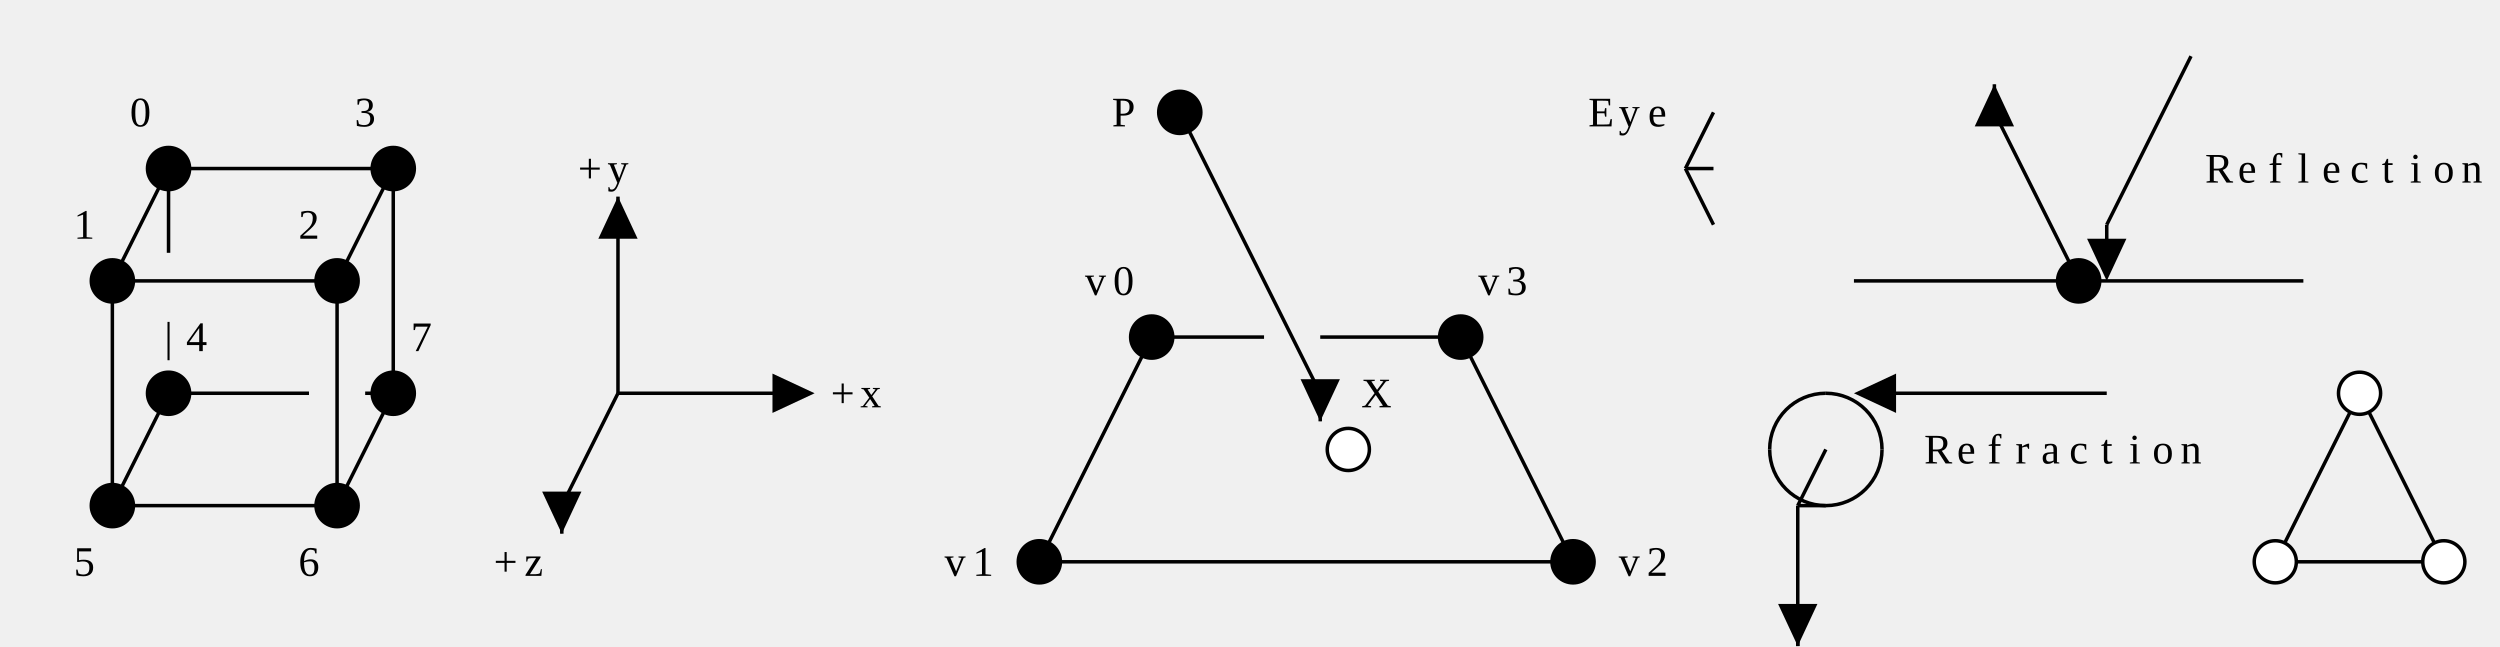
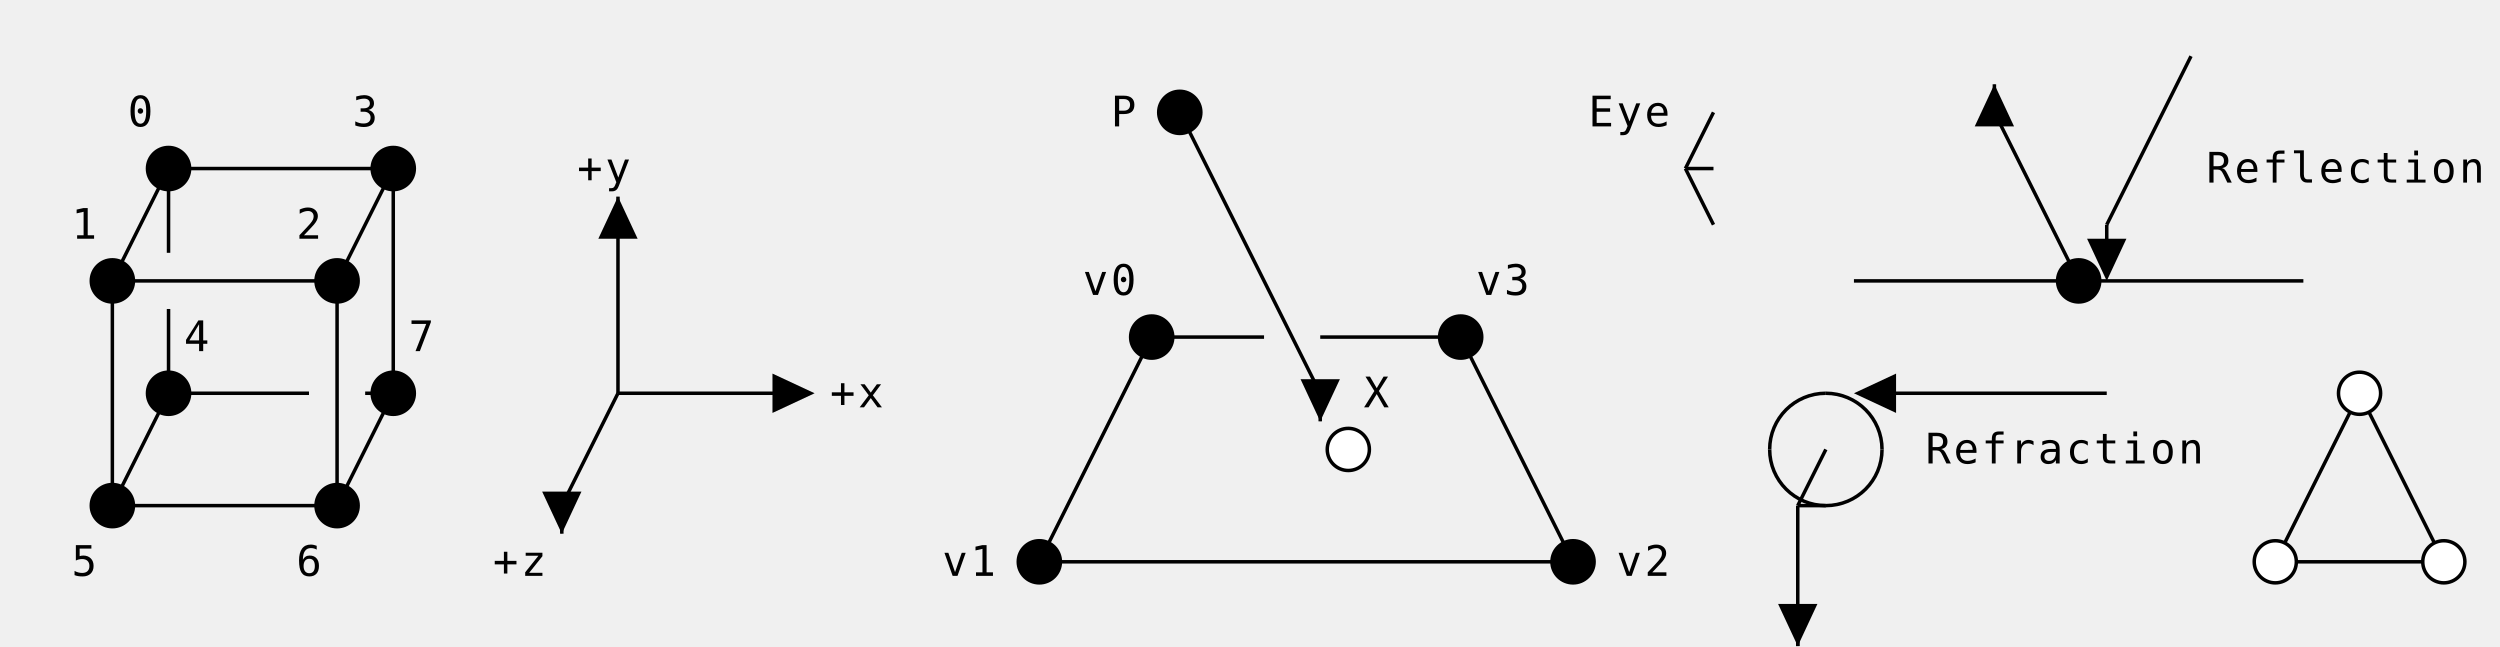
<svg xmlns="http://www.w3.org/2000/svg" class="diagram" version="1.1" height="184" width="712">
  <g transform="translate(8,16)">
    <path d="M 24,64 L 24,128" style="fill:none;stroke:#000;" />
    <path d="M 24,128 L 24,128" style="fill:none;stroke:#000;" />
    <path d="M 40,32 L 40,56" style="fill:none;stroke:#000;" />
+     <path d="M 40,72 L 40,96" style="fill:none;stroke:#000;" />
    <path d="M 40,96 L 40,96" style="fill:none;stroke:#000;" />
    <path d="M 88,64 L 88,128" style="fill:none;stroke:#000;" />
    <path d="M 88,128 L 88,128" style="fill:none;stroke:#000;" />
    <path d="M 104,32 L 104,96" style="fill:none;stroke:#000;" />
    <path d="M 104,96 L 104,96" style="fill:none;stroke:#000;" />
    <path d="M 152,128 L 152,136" style="fill:none;stroke:#000;" />
    <path d="M 168,40 L 168,96" style="fill:none;stroke:#000;" />
    <path d="M 168,96 L 168,96" style="fill:none;stroke:#000;" />
    <path d="M 288,144 L 288,144" style="fill:none;stroke:#000;" />
    <path d="M 320,80 L 320,80" style="fill:none;stroke:#000;" />
    <path d="M 328,16 L 328,16" style="fill:none;stroke:#000;" />
    <path d="M 368,96 L 368,104" style="fill:none;stroke:#000;" />
    <path d="M 376,112 L 376,112" style="fill:none;stroke:#000;" />
    <path d="M 408,80 L 408,80" style="fill:none;stroke:#000;" />
    <path d="M 440,144 L 440,144" style="fill:none;stroke:#000;" />
    <path d="M 472,32 L 472,32" style="fill:none;stroke:#000;" />
    <path d="M 496,112 L 496,112" style="fill:none;stroke:#000;" />
    <path d="M 504,128 L 504,168" style="fill:none;stroke:#000;" />
    <path d="M 504,160 L 504,168" style="fill:none;stroke:#000;" />
    <path d="M 528,112 L 528,112" style="fill:none;stroke:#000;" />
    <path d="M 560,8 L 560,16" style="fill:none;stroke:#000;" />
    <path d="M 584,64 L 584,64" style="fill:none;stroke:#000;" />
    <path d="M 592,48 L 592,56" style="fill:none;stroke:#000;" />
    <path d="M 616,0 L 616,0" style="fill:none;stroke:#000;" />
    <path d="M 640,144 L 640,144" style="fill:none;stroke:#000;" />
    <path d="M 664,96 L 664,96" style="fill:none;stroke:#000;" />
    <path d="M 688,144 L 688,144" style="fill:none;stroke:#000;" />
    <path d="M 616,0 L 616,0" style="fill:none;stroke:#000;" />
    <path d="M 328,16 L 328,16" style="fill:none;stroke:#000;" />
    <path d="M 40,32 L 104,32" style="fill:none;stroke:#000;" />
    <path d="M 104,32 L 104,32" style="fill:none;stroke:#000;" />
    <path d="M 472,32 L 480,32" style="fill:none;stroke:#000;" />
    <path d="M 24,64 L 88,64" style="fill:none;stroke:#000;" />
    <path d="M 88,64 L 88,64" style="fill:none;stroke:#000;" />
    <path d="M 520,64 L 584,64" style="fill:none;stroke:#000;" />
    <path d="M 584,64 L 648,64" style="fill:none;stroke:#000;" />
    <path d="M 320,80 L 352,80" style="fill:none;stroke:#000;" />
    <path d="M 368,80 L 408,80" style="fill:none;stroke:#000;" />
    <path d="M 408,80 L 408,80" style="fill:none;stroke:#000;" />
    <path d="M 40,96 L 80,96" style="fill:none;stroke:#000;" />
    <path d="M 96,96 L 104,96" style="fill:none;stroke:#000;" />
    <path d="M 104,96 L 104,96" style="fill:none;stroke:#000;" />
    <path d="M 168,96 L 216,96" style="fill:none;stroke:#000;" />
    <path d="M 216,96 L 216,96" style="fill:none;stroke:#000;" />
    <path d="M 512,96 L 512,96" style="fill:none;stroke:#000;" />
    <path d="M 0,0 L 0,0" style="fill:none;stroke:#000;" />
    <path d="M 0,0 L 0,0" style="fill:none;stroke:#000;" />
    <path d="M 528,96 L 592,96" style="fill:none;stroke:#000;" />
    <path d="M 664,96 L 664,96" style="fill:none;stroke:#000;" />
    <path d="M 376,112 L 376,112" style="fill:none;stroke:#000;" />
    <path d="M 24,128 L 88,128" style="fill:none;stroke:#000;" />
    <path d="M 88,128 L 88,128" style="fill:none;stroke:#000;" />
    <path d="M 504,128 L 512,128" style="fill:none;stroke:#000;" />
    <path d="M 288,144 L 440,144" style="fill:none;stroke:#000;" />
    <path d="M 440,144 L 440,144" style="fill:none;stroke:#000;" />
    <path d="M 640,144 L 688,144" style="fill:none;stroke:#000;" />
    <path d="M 688,144 L 688,144" style="fill:none;stroke:#000;" />
    <path d="M 24,64 L 40,32" style="fill:none;stroke:#000;" />
    <path d="M 40,32 L 40,32" style="fill:none;stroke:#000;" />
    <path d="M 24,80 L 24,80" style="fill:none;stroke:#000;" />
    <path d="M 40,48 L 40,48" style="fill:none;stroke:#000;" />
    <path d="M 24,96 L 24,96" style="fill:none;stroke:#000;" />
    <path d="M 24,112 L 24,112" style="fill:none;stroke:#000;" />
+     <path d="M 40,80 L 40,80" style="fill:none;stroke:#000;" />
    <path d="M 24,128 L 40,96" style="fill:none;stroke:#000;" />
    <path d="M 40,96 L 40,96" style="fill:none;stroke:#000;" />
    <path d="M 88,64 L 104,32" style="fill:none;stroke:#000;" />
    <path d="M 104,32 L 104,32" style="fill:none;stroke:#000;" />
    <path d="M 88,80 L 88,80" style="fill:none;stroke:#000;" />
    <path d="M 104,48 L 104,48" style="fill:none;stroke:#000;" />
    <path d="M 88,96 L 88,96" style="fill:none;stroke:#000;" />
    <path d="M 104,64 L 104,64" style="fill:none;stroke:#000;" />
    <path d="M 88,112 L 88,112" style="fill:none;stroke:#000;" />
    <path d="M 104,80 L 104,80" style="fill:none;stroke:#000;" />
    <path d="M 88,128 L 104,96" style="fill:none;stroke:#000;" />
    <path d="M 104,96 L 104,96" style="fill:none;stroke:#000;" />
    <path d="M 168,48 L 168,48" style="fill:none;stroke:#000;" />
    <path d="M 168,64 L 168,64" style="fill:none;stroke:#000;" />
    <path d="M 168,80 L 168,80" style="fill:none;stroke:#000;" />
    <path d="M 152,128 L 168,96" style="fill:none;stroke:#000;" />
    <path d="M 168,96 L 168,96" style="fill:none;stroke:#000;" />
    <path d="M 216,96 L 216,96" style="fill:none;stroke:#000;" />
    <path d="M 328,16 L 328,16" style="fill:none;stroke:#000;" />
    <path d="M 288,144 L 320,80" style="fill:none;stroke:#000;" />
    <path d="M 320,80 L 320,80" style="fill:none;stroke:#000;" />
    <path d="M 368,96 L 368,96" style="fill:none;stroke:#000;" />
    <path d="M 376,112 L 376,112" style="fill:none;stroke:#000;" />
    <path d="M 408,80 L 408,80" style="fill:none;stroke:#000;" />
-     <path d="M 0,0 L 0,0" style="fill:none;stroke:#000;" />
    <path d="M 472,32 L 480,16" style="fill:none;stroke:#000;" />
    <path d="M 440,144 L 440,144" style="fill:none;stroke:#000;" />
    <path d="M 496,112 L 496,112" style="fill:none;stroke:#000;" />
    <path d="M 504,128 L 512,112" style="fill:none;stroke:#000;" />
    <path d="M 560,16 L 560,16" style="fill:none;stroke:#000;" />
    <path d="M 504,144 L 504,144" style="fill:none;stroke:#000;" />
    <path d="M 528,96 L 528,96" style="fill:none;stroke:#000;" />
    <path d="M 504,160 L 504,160" style="fill:none;stroke:#000;" />
    <path d="M 0,0 L 0,0" style="fill:none;stroke:#000;" />
    <path d="M 528,112 L 528,112" style="fill:none;stroke:#000;" />
    <path d="M 584,64 L 584,64" style="fill:none;stroke:#000;" />
    <path d="M 0,0 L 0,0" style="fill:none;stroke:#000;" />
    <path d="M 592,48 L 616,0" style="fill:none;stroke:#000;" />
    <path d="M 616,0 L 616,0" style="fill:none;stroke:#000;" />
    <path d="M 640,144 L 664,96" style="fill:none;stroke:#000;" />
    <path d="M 664,96 L 664,96" style="fill:none;stroke:#000;" />
    <path d="M 688,144 L 688,144" style="fill:none;stroke:#000;" />
    <path d="M 24,128 L 24,128" style="fill:none;stroke:#000;" />
    <path d="M 24,112 L 24,112" style="fill:none;stroke:#000;" />
    <path d="M 24,96 L 24,96" style="fill:none;stroke:#000;" />
    <path d="M 24,80 L 24,80" style="fill:none;stroke:#000;" />
    <path d="M 24,64 L 24,64" style="fill:none;stroke:#000;" />
    <path d="M 40,96 L 40,96" style="fill:none;stroke:#000;" />
+     <path d="M 40,80 L 40,80" style="fill:none;stroke:#000;" />
    <path d="M 40,48 L 40,48" style="fill:none;stroke:#000;" />
    <path d="M 40,32 L 40,32" style="fill:none;stroke:#000;" />
    <path d="M 88,128 L 88,128" style="fill:none;stroke:#000;" />
    <path d="M 88,112 L 88,112" style="fill:none;stroke:#000;" />
    <path d="M 88,96 L 88,96" style="fill:none;stroke:#000;" />
    <path d="M 88,80 L 88,80" style="fill:none;stroke:#000;" />
    <path d="M 88,64 L 88,64" style="fill:none;stroke:#000;" />
    <path d="M 104,96 L 104,96" style="fill:none;stroke:#000;" />
    <path d="M 104,80 L 104,80" style="fill:none;stroke:#000;" />
    <path d="M 104,64 L 104,64" style="fill:none;stroke:#000;" />
    <path d="M 104,48 L 104,48" style="fill:none;stroke:#000;" />
    <path d="M 104,32 L 104,32" style="fill:none;stroke:#000;" />
    <path d="M 152,128 L 152,128" style="fill:none;stroke:#000;" />
    <path d="M 168,96 L 168,96" style="fill:none;stroke:#000;" />
    <path d="M 168,80 L 168,80" style="fill:none;stroke:#000;" />
    <path d="M 168,64 L 168,64" style="fill:none;stroke:#000;" />
-     <path d="M 0,0 L 0,0" style="fill:none;stroke:#000;" />
-     <path d="M 0,0 L 0,0" style="fill:none;stroke:#000;" />
    <path d="M 168,48 L 168,48" style="fill:none;stroke:#000;" />
    <path d="M 216,96 L 216,96" style="fill:none;stroke:#000;" />
    <path d="M 288,144 L 288,144" style="fill:none;stroke:#000;" />
    <path d="M 320,80 L 320,80" style="fill:none;stroke:#000;" />
    <path d="M 328,16 L 368,96" style="fill:none;stroke:#000;" />
    <path d="M 368,96 L 368,96" style="fill:none;stroke:#000;" />
    <path d="M 0,0 L 0,0" style="fill:none;stroke:#000;" />
    <path d="M 376,112 L 376,112" style="fill:none;stroke:#000;" />
    <path d="M 408,80 L 440,144" style="fill:none;stroke:#000;" />
    <path d="M 440,144 L 440,144" style="fill:none;stroke:#000;" />
    <path d="M 504,160 L 504,160" style="fill:none;stroke:#000;" />
    <path d="M 504,144 L 504,144" style="fill:none;stroke:#000;" />
    <path d="M 496,112 L 496,112" style="fill:none;stroke:#000;" />
    <path d="M 504,128 L 504,128" style="fill:none;stroke:#000;" />
    <path d="M 472,32 L 480,48" style="fill:none;stroke:#000;" />
    <path d="M 0,0 L 0,0" style="fill:none;stroke:#000;" />
    <path d="M 528,112 L 528,112" style="fill:none;stroke:#000;" />
    <path d="M 528,96 L 528,96" style="fill:none;stroke:#000;" />
    <path d="M 560,16 L 584,64" style="fill:none;stroke:#000;" />
    <path d="M 584,64 L 584,64" style="fill:none;stroke:#000;" />
    <path d="M 592,48 L 592,48" style="fill:none;stroke:#000;" />
    <path d="M 640,144 L 640,144" style="fill:none;stroke:#000;" />
    <path d="M 616,0 L 616,0" style="fill:none;stroke:#000;" />
    <path d="M 664,96 L 688,144" style="fill:none;stroke:#000;" />
    <path d="M 688,144 L 688,144" style="fill:none;stroke:#000;" />
    <polygon points="160,128 148,122.4 148,133.6" style="fill:#000" transform="rotate(90, 152, 128)" />
    <polygon points="176,48 164,42.4 164,53.6" style="fill:#000" transform="rotate(270, 168, 48)" />
    <polygon points="224,96 212,90.4 212,101.6" style="fill:#000" transform="rotate(0, 216, 96)" />
    <polygon points="376,96 364,90.4 364,101.6" style="fill:#000" transform="rotate(90, 368, 96)" />
    <polygon points="512,160 500,154.4 500,165.6" style="fill:#000" transform="rotate(90, 504, 160)" />
    <polygon points="536,96 524,90.4 524,101.6" style="fill:#000" transform="rotate(180, 528, 96)" />
    <polygon points="568,16 556,10.4 556,21.6" style="fill:#000" transform="rotate(270, 560, 16)" />
    <polygon points="608,48 596,42.4 596,53.6" style="fill:#000" transform="rotate(90, 592, 48)" />
    <circle cx="24" cy="64" r="6" style="fill:#000;stroke:#000;" />
    <circle cx="24" cy="128" r="6" style="fill:#000;stroke:#000;" />
    <circle cx="40" cy="32" r="6" style="fill:#000;stroke:#000;" />
    <circle cx="40" cy="96" r="6" style="fill:#000;stroke:#000;" />
    <circle cx="88" cy="64" r="6" style="fill:#000;stroke:#000;" />
    <circle cx="88" cy="128" r="6" style="fill:#000;stroke:#000;" />
    <circle cx="104" cy="32" r="6" style="fill:#000;stroke:#000;" />
    <circle cx="104" cy="96" r="6" style="fill:#000;stroke:#000;" />
    <circle cx="288" cy="144" r="6" style="fill:#000;stroke:#000;" />
    <circle cx="320" cy="80" r="6" style="fill:#000;stroke:#000;" />
    <circle cx="328" cy="16" r="6" style="fill:#000;stroke:#000;" />
    <circle cx="376" cy="112" r="6" style="fill:#fff;stroke:#000;" />
    <circle cx="408" cy="80" r="6" style="fill:#000;stroke:#000;" />
    <circle cx="440" cy="144" r="6" style="fill:#000;stroke:#000;" />
    <circle cx="584" cy="64" r="6" style="fill:#000;stroke:#000;" />
    <circle cx="640" cy="144" r="6" style="fill:#fff;stroke:#000;" />
    <circle cx="664" cy="96" r="6" style="fill:#fff;stroke:#000;" />
    <circle cx="688" cy="144" r="6" style="fill:#fff;stroke:#000;" />
    <path d="M 512,96 A 16,16 0 0,0 496,112" style="fill:none;stroke:#000;" />
    <path d="M 512,96 A 16,16 0 0,1 528,112" style="fill:none;stroke:#000;" />
    <path d="M 496,112 A 16,16 0 0,0 512,128" style="fill:none;stroke:#000;" />
    <path d="M 528,112 A 16,16 0 0,1 512,128" style="fill:none;stroke:#000;" />
-     <text text-anchor="middle" x="24" y="20" style="fill:#000"> </text>
-     <text text-anchor="middle" x="32" y="20" style="fill:#000">0</text>
-     <text text-anchor="middle" x="40" y="20" style="fill:#000"> </text>
-     <text text-anchor="middle" x="88" y="20" style="fill:#000"> </text>
-     <text text-anchor="middle" x="96" y="20" style="fill:#000">3</text>
-     <text text-anchor="middle" x="104" y="20" style="fill:#000"> </text>
-     <text text-anchor="middle" x="304" y="20" style="fill:#000"> </text>
-     <text text-anchor="middle" x="312" y="20" style="fill:#000">P</text>
-     <text text-anchor="middle" x="320" y="20" style="fill:#000"> </text>
-     <text text-anchor="middle" x="440" y="20" style="fill:#000"> </text>
-     <text text-anchor="middle" x="448" y="20" style="fill:#000">E</text>
-     <text text-anchor="middle" x="456" y="20" style="fill:#000">y</text>
-     <text text-anchor="middle" x="464" y="20" style="fill:#000">e</text>
-     <text text-anchor="middle" x="472" y="20" style="fill:#000"> </text>
-     <text text-anchor="middle" x="160" y="36" style="fill:#000">+</text>
-     <text text-anchor="middle" x="168" y="36" style="fill:#000">y</text>
-     <text text-anchor="middle" x="176" y="36" style="fill:#000"> </text>
-     <text text-anchor="middle" x="616" y="36" style="fill:#000"> </text>
-     <text text-anchor="middle" x="624" y="36" style="fill:#000">R</text>
-     <text text-anchor="middle" x="632" y="36" style="fill:#000">e</text>
-     <text text-anchor="middle" x="640" y="36" style="fill:#000">f</text>
-     <text text-anchor="middle" x="648" y="36" style="fill:#000">l</text>
-     <text text-anchor="middle" x="656" y="36" style="fill:#000">e</text>
-     <text text-anchor="middle" x="664" y="36" style="fill:#000">c</text>
-     <text text-anchor="middle" x="672" y="36" style="fill:#000">t</text>
-     <text text-anchor="middle" x="680" y="36" style="fill:#000">i</text>
-     <text text-anchor="middle" x="688" y="36" style="fill:#000">o</text>
-     <text text-anchor="middle" x="696" y="36" style="fill:#000">n</text>
-     <text text-anchor="middle" x="8" y="52" style="fill:#000"> </text>
-     <text text-anchor="middle" x="16" y="52" style="fill:#000">1</text>
-     <text text-anchor="middle" x="24" y="52" style="fill:#000"> </text>
-     <text text-anchor="middle" x="72" y="52" style="fill:#000"> </text>
-     <text text-anchor="middle" x="80" y="52" style="fill:#000">2</text>
-     <text text-anchor="middle" x="88" y="52" style="fill:#000"> </text>
-     <text text-anchor="middle" x="304" y="68" style="fill:#000">v</text>
-     <text text-anchor="middle" x="312" y="68" style="fill:#000">0</text>
-     <text text-anchor="middle" x="320" y="68" style="fill:#000"> </text>
-     <text text-anchor="middle" x="416" y="68" style="fill:#000">v</text>
-     <text text-anchor="middle" x="424" y="68" style="fill:#000">3</text>
-     <text text-anchor="middle" x="432" y="68" style="fill:#000"> </text>
-     <text text-anchor="middle" x="40" y="84" style="fill:#000">|</text>
-     <text text-anchor="middle" x="48" y="84" style="fill:#000">4</text>
-     <text text-anchor="middle" x="56" y="84" style="fill:#000"> </text>
-     <text text-anchor="middle" x="112" y="84" style="fill:#000">7</text>
-     <text text-anchor="middle" x="120" y="84" style="fill:#000"> </text>
-     <text text-anchor="middle" x="232" y="100" style="fill:#000">+</text>
-     <text text-anchor="middle" x="240" y="100" style="fill:#000">x</text>
-     <text text-anchor="middle" x="248" y="100" style="fill:#000"> </text>
-     <text text-anchor="middle" x="376" y="100" style="fill:#000"> </text>
-     <text text-anchor="middle" x="384" y="100" style="fill:#000">X</text>
-     <text text-anchor="middle" x="392" y="100" style="fill:#000"> </text>
-     <text text-anchor="middle" x="536" y="116" style="fill:#000"> </text>
-     <text text-anchor="middle" x="544" y="116" style="fill:#000">R</text>
-     <text text-anchor="middle" x="552" y="116" style="fill:#000">e</text>
-     <text text-anchor="middle" x="560" y="116" style="fill:#000">f</text>
-     <text text-anchor="middle" x="568" y="116" style="fill:#000">r</text>
-     <text text-anchor="middle" x="576" y="116" style="fill:#000">a</text>
-     <text text-anchor="middle" x="584" y="116" style="fill:#000">c</text>
-     <text text-anchor="middle" x="592" y="116" style="fill:#000">t</text>
-     <text text-anchor="middle" x="600" y="116" style="fill:#000">i</text>
-     <text text-anchor="middle" x="608" y="116" style="fill:#000">o</text>
-     <text text-anchor="middle" x="616" y="116" style="fill:#000">n</text>
-     <text text-anchor="middle" x="624" y="116" style="fill:#000"> </text>
-     <text text-anchor="middle" x="8" y="148" style="fill:#000"> </text>
-     <text text-anchor="middle" x="16" y="148" style="fill:#000">5</text>
-     <text text-anchor="middle" x="24" y="148" style="fill:#000"> </text>
-     <text text-anchor="middle" x="72" y="148" style="fill:#000"> </text>
-     <text text-anchor="middle" x="80" y="148" style="fill:#000">6</text>
-     <text text-anchor="middle" x="88" y="148" style="fill:#000"> </text>
-     <text text-anchor="middle" x="136" y="148" style="fill:#000">+</text>
-     <text text-anchor="middle" x="144" y="148" style="fill:#000">z</text>
-     <text text-anchor="middle" x="152" y="148" style="fill:#000"> </text>
-     <text text-anchor="middle" x="264" y="148" style="fill:#000">v</text>
-     <text text-anchor="middle" x="272" y="148" style="fill:#000">1</text>
-     <text text-anchor="middle" x="280" y="148" style="fill:#000"> </text>
-     <text text-anchor="middle" x="456" y="148" style="fill:#000">v</text>
-     <text text-anchor="middle" x="464" y="148" style="fill:#000">2</text>
-     <text text-anchor="middle" x="472" y="148" style="fill:#000"> </text>
+     <text text-anchor="middle" font-family="Menlo,Lucida Console,monospace" x="304" y="68" style="fill:#000;font-size:1em">v</text>
+     <text text-anchor="middle" font-family="Menlo,Lucida Console,monospace" x="32" y="20" style="fill:#000;font-size:1em">0</text>
+     <text text-anchor="middle" font-family="Menlo,Lucida Console,monospace" x="160" y="36" style="fill:#000;font-size:1em">+</text>
+     <text text-anchor="middle" font-family="Menlo,Lucida Console,monospace" x="168" y="36" style="fill:#000;font-size:1em">y</text>
+     <text text-anchor="middle" font-family="Menlo,Lucida Console,monospace" x="648" y="36" style="fill:#000;font-size:1em">l</text>
+     <text text-anchor="middle" font-family="Menlo,Lucida Console,monospace" x="656" y="36" style="fill:#000;font-size:1em">e</text>
+     <text text-anchor="middle" font-family="Menlo,Lucida Console,monospace" x="688" y="36" style="fill:#000;font-size:1em">o</text>
+     <text text-anchor="middle" font-family="Menlo,Lucida Console,monospace" x="696" y="36" style="fill:#000;font-size:1em">n</text>
+     <text text-anchor="middle" font-family="Menlo,Lucida Console,monospace" x="48" y="84" style="fill:#000;font-size:1em">4</text>
+     <text text-anchor="middle" font-family="Menlo,Lucida Console,monospace" x="600" y="116" style="fill:#000;font-size:1em">i</text>
+     <text text-anchor="middle" font-family="Menlo,Lucida Console,monospace" x="664" y="36" style="fill:#000;font-size:1em">c</text>
+     <text text-anchor="middle" font-family="Menlo,Lucida Console,monospace" x="16" y="52" style="fill:#000;font-size:1em">1</text>
+     <text text-anchor="middle" font-family="Menlo,Lucida Console,monospace" x="552" y="116" style="fill:#000;font-size:1em">e</text>
+     <text text-anchor="middle" font-family="Menlo,Lucida Console,monospace" x="560" y="116" style="fill:#000;font-size:1em">f</text>
+     <text text-anchor="middle" font-family="Menlo,Lucida Console,monospace" x="608" y="116" style="fill:#000;font-size:1em">o</text>
+     <text text-anchor="middle" font-family="Menlo,Lucida Console,monospace" x="144" y="148" style="fill:#000;font-size:1em">z</text>
+     <text text-anchor="middle" font-family="Menlo,Lucida Console,monospace" x="264" y="148" style="fill:#000;font-size:1em">v</text>
+     <text text-anchor="middle" font-family="Menlo,Lucida Console,monospace" x="16" y="148" style="fill:#000;font-size:1em">5</text>
+     <text text-anchor="middle" font-family="Menlo,Lucida Console,monospace" x="672" y="36" style="fill:#000;font-size:1em">t</text>
+     <text text-anchor="middle" font-family="Menlo,Lucida Console,monospace" x="80" y="52" style="fill:#000;font-size:1em">2</text>
+     <text text-anchor="middle" font-family="Menlo,Lucida Console,monospace" x="312" y="68" style="fill:#000;font-size:1em">0</text>
+     <text text-anchor="middle" font-family="Menlo,Lucida Console,monospace" x="424" y="68" style="fill:#000;font-size:1em">3</text>
+     <text text-anchor="middle" font-family="Menlo,Lucida Console,monospace" x="112" y="84" style="fill:#000;font-size:1em">7</text>
+     <text text-anchor="middle" font-family="Menlo,Lucida Console,monospace" x="384" y="100" style="fill:#000;font-size:1em">X</text>
+     <text text-anchor="middle" font-family="Menlo,Lucida Console,monospace" x="616" y="116" style="fill:#000;font-size:1em">n</text>
+     <text text-anchor="middle" font-family="Menlo,Lucida Console,monospace" x="464" y="20" style="fill:#000;font-size:1em">e</text>
+     <text text-anchor="middle" font-family="Menlo,Lucida Console,monospace" x="568" y="116" style="fill:#000;font-size:1em">r</text>
+     <text text-anchor="middle" font-family="Menlo,Lucida Console,monospace" x="448" y="20" style="fill:#000;font-size:1em">E</text>
+     <text text-anchor="middle" font-family="Menlo,Lucida Console,monospace" x="456" y="20" style="fill:#000;font-size:1em">y</text>
+     <text text-anchor="middle" font-family="Menlo,Lucida Console,monospace" x="624" y="36" style="fill:#000;font-size:1em">R</text>
+     <text text-anchor="middle" font-family="Menlo,Lucida Console,monospace" x="640" y="36" style="fill:#000;font-size:1em">f</text>
+     <text text-anchor="middle" font-family="Menlo,Lucida Console,monospace" x="416" y="68" style="fill:#000;font-size:1em">v</text>
+     <text text-anchor="middle" font-family="Menlo,Lucida Console,monospace" x="232" y="100" style="fill:#000;font-size:1em">+</text>
+     <text text-anchor="middle" font-family="Menlo,Lucida Console,monospace" x="544" y="116" style="fill:#000;font-size:1em">R</text>
+     <text text-anchor="middle" font-family="Menlo,Lucida Console,monospace" x="584" y="116" style="fill:#000;font-size:1em">c</text>
+     <text text-anchor="middle" font-family="Menlo,Lucida Console,monospace" x="592" y="116" style="fill:#000;font-size:1em">t</text>
+     <text text-anchor="middle" font-family="Menlo,Lucida Console,monospace" x="80" y="148" style="fill:#000;font-size:1em">6</text>
+     <text text-anchor="middle" font-family="Menlo,Lucida Console,monospace" x="272" y="148" style="fill:#000;font-size:1em">1</text>
+     <text text-anchor="middle" font-family="Menlo,Lucida Console,monospace" x="464" y="148" style="fill:#000;font-size:1em">2</text>
+     <text text-anchor="middle" font-family="Menlo,Lucida Console,monospace" x="456" y="148" style="fill:#000;font-size:1em">v</text>
+     <text text-anchor="middle" font-family="Menlo,Lucida Console,monospace" x="312" y="20" style="fill:#000;font-size:1em">P</text>
+     <text text-anchor="middle" font-family="Menlo,Lucida Console,monospace" x="632" y="36" style="fill:#000;font-size:1em">e</text>
+     <text text-anchor="middle" font-family="Menlo,Lucida Console,monospace" x="680" y="36" style="fill:#000;font-size:1em">i</text>
+     <text text-anchor="middle" font-family="Menlo,Lucida Console,monospace" x="240" y="100" style="fill:#000;font-size:1em">x</text>
+     <text text-anchor="middle" font-family="Menlo,Lucida Console,monospace" x="96" y="20" style="fill:#000;font-size:1em">3</text>
+     <text text-anchor="middle" font-family="Menlo,Lucida Console,monospace" x="576" y="116" style="fill:#000;font-size:1em">a</text>
+     <text text-anchor="middle" font-family="Menlo,Lucida Console,monospace" x="136" y="148" style="fill:#000;font-size:1em">+</text>
  </g>
</svg>
